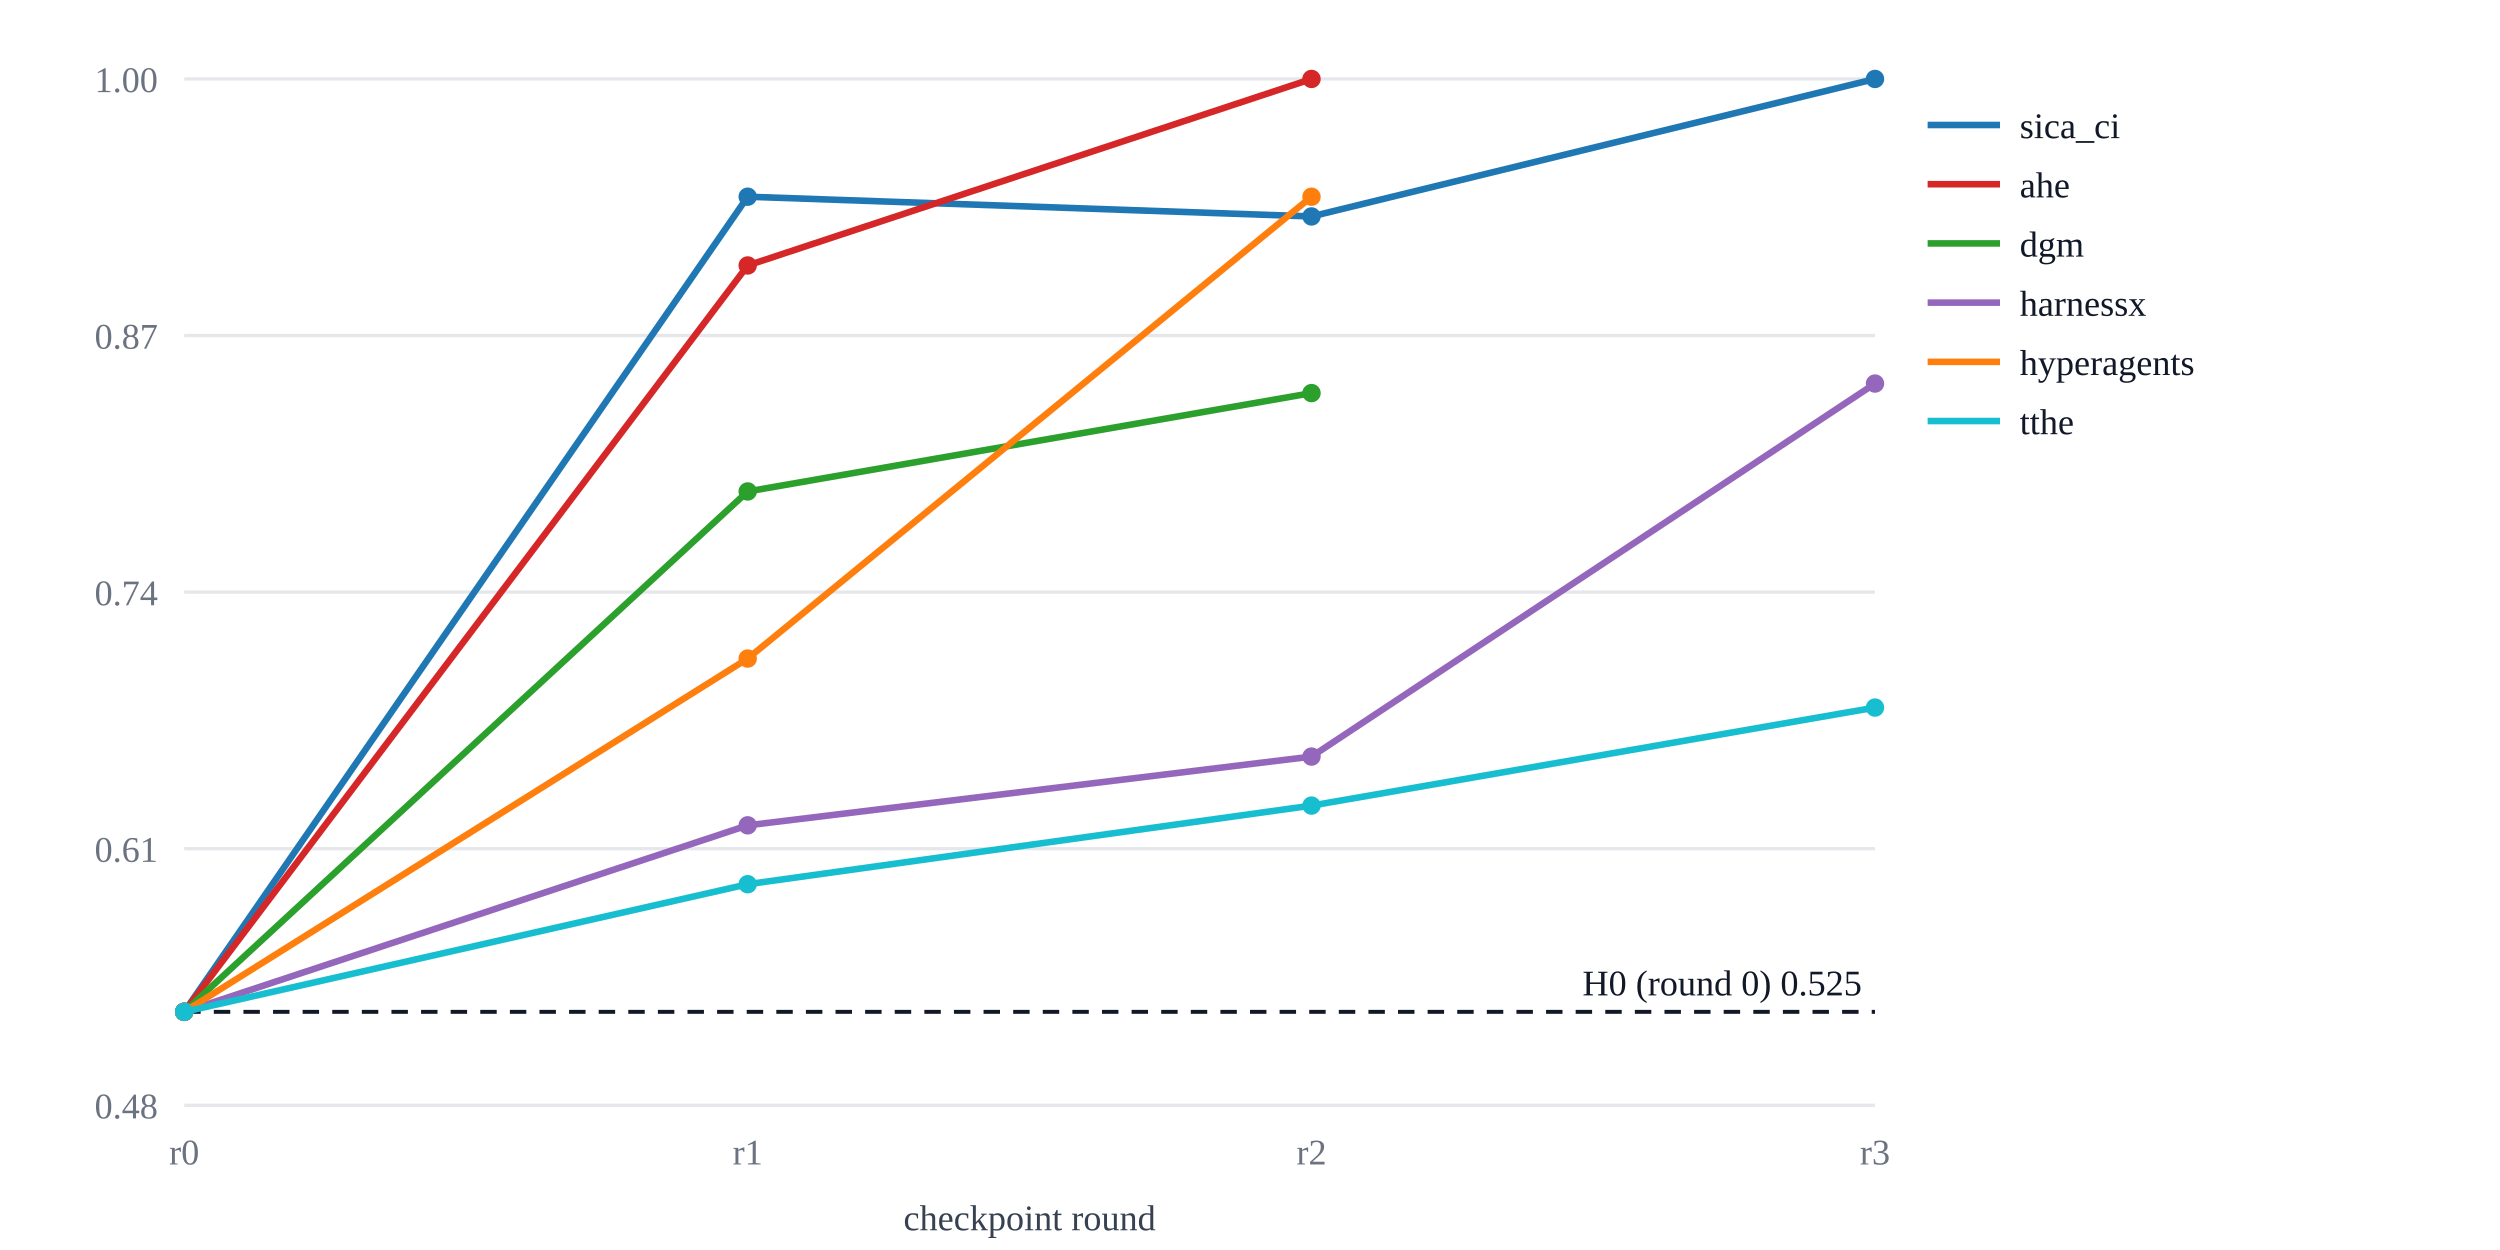
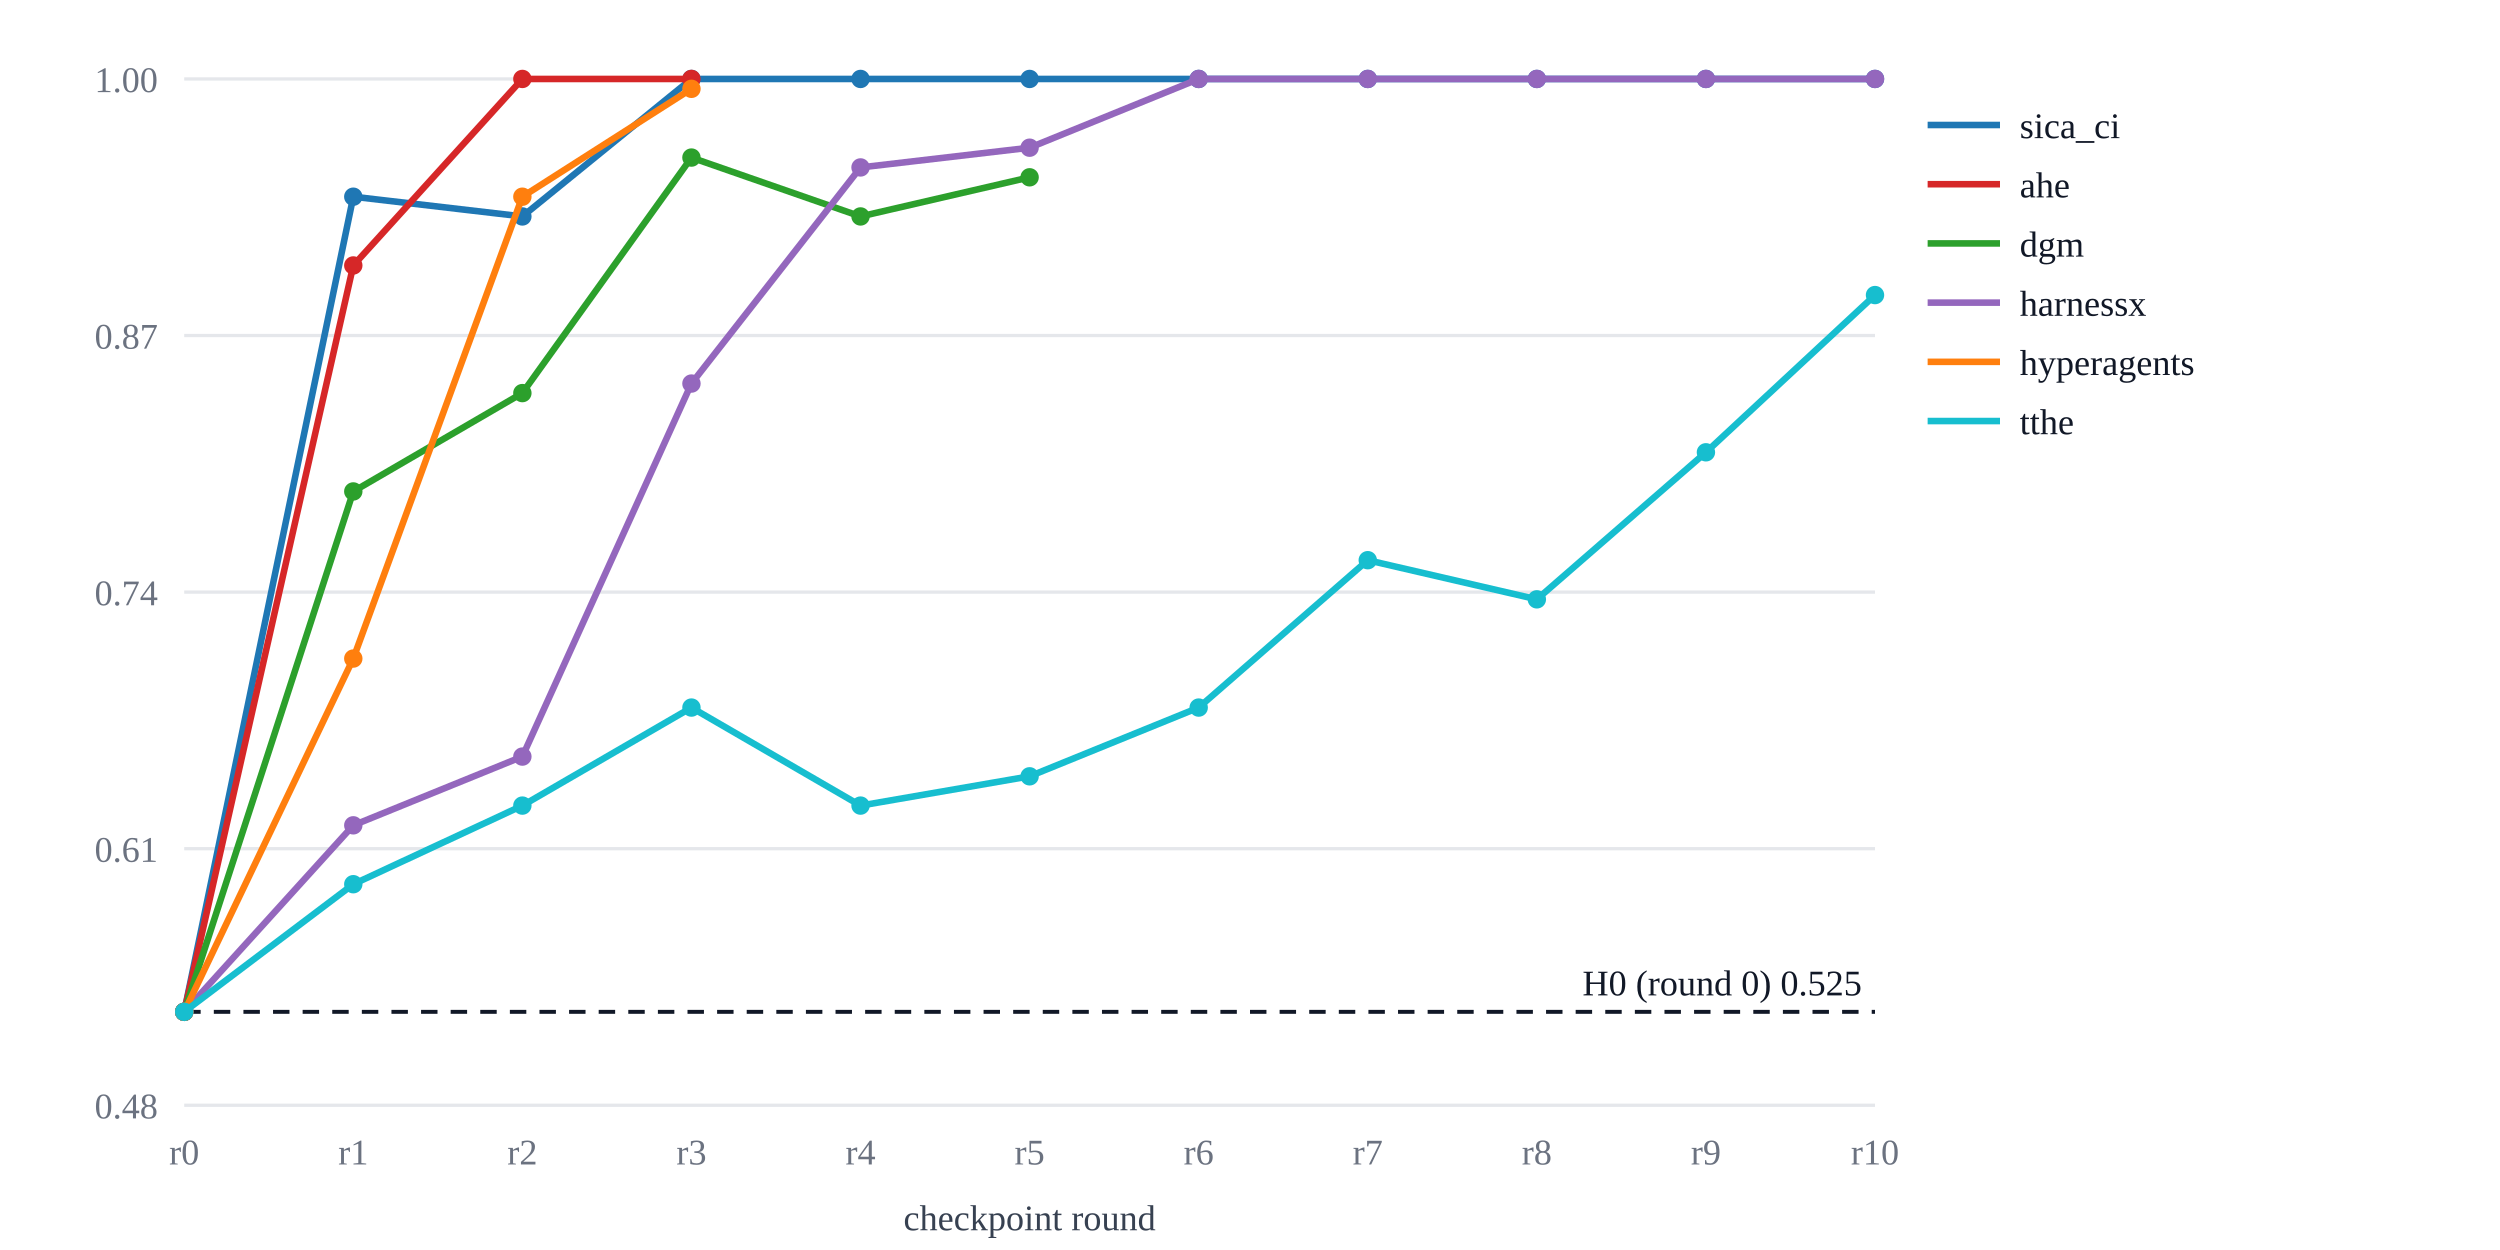
<svg xmlns="http://www.w3.org/2000/svg" width="760" height="380" viewBox="0 0 760 380" role="img" aria-label="Score by checkpoint round on valid_train">
  <rect width="760" height="380" fill="#ffffff" />
  <line x1="56" y1="336.0" x2="570" y2="336.0" stroke="#e5e7eb" stroke-width="1" />
  <text x="48" y="340.0" font-size="11" fill="#6b7280" text-anchor="end">0.48</text>
  <line x1="56" y1="258.0" x2="570" y2="258.0" stroke="#e5e7eb" stroke-width="1" />
  <text x="48" y="262.0" font-size="11" fill="#6b7280" text-anchor="end">0.61</text>
  <line x1="56" y1="180.0" x2="570" y2="180.0" stroke="#e5e7eb" stroke-width="1" />
  <text x="48" y="184.0" font-size="11" fill="#6b7280" text-anchor="end">0.74</text>
  <line x1="56" y1="102.0" x2="570" y2="102.0" stroke="#e5e7eb" stroke-width="1" />
  <text x="48" y="106.0" font-size="11" fill="#6b7280" text-anchor="end">0.87</text>
  <line x1="56" y1="24.0" x2="570" y2="24.0" stroke="#e5e7eb" stroke-width="1" />
  <text x="48" y="28.0" font-size="11" fill="#6b7280" text-anchor="end">1.00</text>
  <text x="56.0" y="354" font-size="11" fill="#6b7280" text-anchor="middle">r0</text>
-   <text x="227.3" y="354" font-size="11" fill="#6b7280" text-anchor="middle">r1</text>
-   <text x="398.7" y="354" font-size="11" fill="#6b7280" text-anchor="middle">r2</text>
-   <text x="570.0" y="354" font-size="11" fill="#6b7280" text-anchor="middle">r3</text>
+   <text x="107.4" y="354" font-size="11" fill="#6b7280" text-anchor="middle">r1</text>
+   <text x="158.8" y="354" font-size="11" fill="#6b7280" text-anchor="middle">r2</text>
+   <text x="210.2" y="354" font-size="11" fill="#6b7280" text-anchor="middle">r3</text>
+   <text x="261.6" y="354" font-size="11" fill="#6b7280" text-anchor="middle">r4</text>
+   <text x="313.0" y="354" font-size="11" fill="#6b7280" text-anchor="middle">r5</text>
+   <text x="364.4" y="354" font-size="11" fill="#6b7280" text-anchor="middle">r6</text>
+   <text x="415.8" y="354" font-size="11" fill="#6b7280" text-anchor="middle">r7</text>
+   <text x="467.2" y="354" font-size="11" fill="#6b7280" text-anchor="middle">r8</text>
+   <text x="518.6" y="354" font-size="11" fill="#6b7280" text-anchor="middle">r9</text>
+   <text x="570.0" y="354" font-size="11" fill="#6b7280" text-anchor="middle">r10</text>
  <line x1="56" y1="307.6" x2="570" y2="307.6" stroke="#111827" stroke-width="1.2" stroke-dasharray="5 4" />
  <text x="566" y="302.6" font-size="11" fill="#111827" text-anchor="end">H0 (round 0) 0.525</text>
  <g data-method-line="sica_ci">
-     <path d="M56.0,307.6 L227.3,59.8 L398.7,65.8 L570.0,24.0" fill="none" stroke="#1f77b4" stroke-width="2" />
+     <path d="M56.0,307.6 L107.4,59.8 L158.8,65.8 L210.2,24.0 L261.6,24.0 L313.0,24.0 L364.4,24.0 L415.8,24.0 L467.2,24.0 L518.6,24.0 L570.0,24.0" fill="none" stroke="#1f77b4" stroke-width="2" />
    <circle cx="56.0" cy="307.6" r="2.8" fill="#1f77b4" />
-     <circle cx="227.3" cy="59.8" r="2.8" fill="#1f77b4" />
-     <circle cx="398.7" cy="65.8" r="2.8" fill="#1f77b4" />
+     <circle cx="107.4" cy="59.8" r="2.8" fill="#1f77b4" />
+     <circle cx="158.8" cy="65.8" r="2.8" fill="#1f77b4" />
+     <circle cx="210.2" cy="24.0" r="2.8" fill="#1f77b4" />
+     <circle cx="261.6" cy="24.0" r="2.8" fill="#1f77b4" />
+     <circle cx="313.0" cy="24.0" r="2.8" fill="#1f77b4" />
+     <circle cx="364.4" cy="24.0" r="2.8" fill="#1f77b4" />
+     <circle cx="415.8" cy="24.0" r="2.8" fill="#1f77b4" />
+     <circle cx="467.2" cy="24.0" r="2.8" fill="#1f77b4" />
+     <circle cx="518.6" cy="24.0" r="2.8" fill="#1f77b4" />
    <circle cx="570.0" cy="24.0" r="2.8" fill="#1f77b4" />
    <line x1="586" y1="38" x2="608" y2="38" stroke="#1f77b4" stroke-width="2" />
    <text x="614" y="42" font-size="11" fill="#111827">sica_ci</text>
  </g>
  <g data-method-line="ahe">
-     <path d="M56.0,307.6 L227.3,80.7 L398.7,24.0" fill="none" stroke="#d62728" stroke-width="2" />
+     <path d="M56.0,307.6 L107.4,80.7 L158.8,24.0 L210.2,24.0" fill="none" stroke="#d62728" stroke-width="2" />
    <circle cx="56.0" cy="307.6" r="2.8" fill="#d62728" />
-     <circle cx="227.3" cy="80.7" r="2.8" fill="#d62728" />
-     <circle cx="398.7" cy="24.0" r="2.8" fill="#d62728" />
+     <circle cx="107.4" cy="80.7" r="2.8" fill="#d62728" />
+     <circle cx="158.8" cy="24.0" r="2.8" fill="#d62728" />
+     <circle cx="210.2" cy="24.0" r="2.8" fill="#d62728" />
    <line x1="586" y1="56" x2="608" y2="56" stroke="#d62728" stroke-width="2" />
    <text x="614" y="60" font-size="11" fill="#111827">ahe</text>
  </g>
  <g data-method-line="dgm">
-     <path d="M56.0,307.6 L227.3,149.4 L398.7,119.5" fill="none" stroke="#2ca02c" stroke-width="2" />
+     <path d="M56.0,307.6 L107.4,149.4 L158.8,119.5 L210.2,47.9 L261.6,65.8 L313.0,53.9" fill="none" stroke="#2ca02c" stroke-width="2" />
    <circle cx="56.0" cy="307.6" r="2.8" fill="#2ca02c" />
-     <circle cx="227.3" cy="149.4" r="2.8" fill="#2ca02c" />
-     <circle cx="398.7" cy="119.5" r="2.8" fill="#2ca02c" />
+     <circle cx="107.4" cy="149.4" r="2.8" fill="#2ca02c" />
+     <circle cx="158.8" cy="119.5" r="2.8" fill="#2ca02c" />
+     <circle cx="210.2" cy="47.9" r="2.8" fill="#2ca02c" />
+     <circle cx="261.6" cy="65.8" r="2.8" fill="#2ca02c" />
+     <circle cx="313.0" cy="53.9" r="2.8" fill="#2ca02c" />
    <line x1="586" y1="74" x2="608" y2="74" stroke="#2ca02c" stroke-width="2" />
    <text x="614" y="78" font-size="11" fill="#111827">dgm</text>
  </g>
  <g data-method-line="harnessx">
-     <path d="M56.0,307.6 L227.3,250.9 L398.7,230.0 L570.0,116.6" fill="none" stroke="#9467bd" stroke-width="2" />
+     <path d="M56.0,307.6 L107.4,250.9 L158.8,230.0 L210.2,116.6 L261.6,50.9 L313.0,44.9 L364.4,24.0 L415.8,24.0 L467.2,24.0 L518.6,24.0 L570.0,24.0" fill="none" stroke="#9467bd" stroke-width="2" />
    <circle cx="56.0" cy="307.6" r="2.8" fill="#9467bd" />
-     <circle cx="227.3" cy="250.9" r="2.8" fill="#9467bd" />
-     <circle cx="398.7" cy="230.0" r="2.8" fill="#9467bd" />
-     <circle cx="570.0" cy="116.6" r="2.8" fill="#9467bd" />
+     <circle cx="107.4" cy="250.9" r="2.8" fill="#9467bd" />
+     <circle cx="158.8" cy="230.0" r="2.8" fill="#9467bd" />
+     <circle cx="210.2" cy="116.6" r="2.8" fill="#9467bd" />
+     <circle cx="261.6" cy="50.9" r="2.8" fill="#9467bd" />
+     <circle cx="313.0" cy="44.9" r="2.8" fill="#9467bd" />
+     <circle cx="364.4" cy="24.0" r="2.8" fill="#9467bd" />
+     <circle cx="415.8" cy="24.0" r="2.8" fill="#9467bd" />
+     <circle cx="467.2" cy="24.0" r="2.8" fill="#9467bd" />
+     <circle cx="518.6" cy="24.0" r="2.8" fill="#9467bd" />
+     <circle cx="570.0" cy="24.0" r="2.8" fill="#9467bd" />
    <line x1="586" y1="92" x2="608" y2="92" stroke="#9467bd" stroke-width="2" />
    <text x="614" y="96" font-size="11" fill="#111827">harnessx</text>
  </g>
  <g data-method-line="hyperagents">
-     <path d="M56.0,307.6 L227.3,200.2 L398.7,59.8" fill="none" stroke="#ff7f0e" stroke-width="2" />
+     <path d="M56.0,307.6 L107.4,200.2 L158.8,59.8 L210.2,27.0" fill="none" stroke="#ff7f0e" stroke-width="2" />
    <circle cx="56.0" cy="307.6" r="2.8" fill="#ff7f0e" />
-     <circle cx="227.3" cy="200.2" r="2.8" fill="#ff7f0e" />
-     <circle cx="398.7" cy="59.8" r="2.8" fill="#ff7f0e" />
+     <circle cx="107.4" cy="200.2" r="2.8" fill="#ff7f0e" />
+     <circle cx="158.8" cy="59.8" r="2.8" fill="#ff7f0e" />
+     <circle cx="210.2" cy="27.0" r="2.8" fill="#ff7f0e" />
    <line x1="586" y1="110" x2="608" y2="110" stroke="#ff7f0e" stroke-width="2" />
    <text x="614" y="114" font-size="11" fill="#111827">hyperagents</text>
  </g>
  <g data-method-line="tthe">
-     <path d="M56.0,307.6 L227.3,268.8 L398.7,244.9 L570.0,215.1" fill="none" stroke="#17becf" stroke-width="2" />
+     <path d="M56.0,307.6 L107.4,268.8 L158.8,244.9 L210.2,215.1 L261.6,244.9 L313.0,236.0 L364.4,215.1 L415.8,170.3 L467.2,182.2 L518.6,137.5 L570.0,89.7" fill="none" stroke="#17becf" stroke-width="2" />
    <circle cx="56.0" cy="307.6" r="2.8" fill="#17becf" />
-     <circle cx="227.3" cy="268.8" r="2.8" fill="#17becf" />
-     <circle cx="398.7" cy="244.9" r="2.8" fill="#17becf" />
-     <circle cx="570.0" cy="215.1" r="2.8" fill="#17becf" />
+     <circle cx="107.4" cy="268.8" r="2.8" fill="#17becf" />
+     <circle cx="158.8" cy="244.9" r="2.8" fill="#17becf" />
+     <circle cx="210.2" cy="215.1" r="2.8" fill="#17becf" />
+     <circle cx="261.6" cy="244.9" r="2.8" fill="#17becf" />
+     <circle cx="313.0" cy="236.0" r="2.8" fill="#17becf" />
+     <circle cx="364.4" cy="215.1" r="2.8" fill="#17becf" />
+     <circle cx="415.8" cy="170.3" r="2.8" fill="#17becf" />
+     <circle cx="467.2" cy="182.2" r="2.8" fill="#17becf" />
+     <circle cx="518.6" cy="137.5" r="2.8" fill="#17becf" />
+     <circle cx="570.0" cy="89.7" r="2.8" fill="#17becf" />
    <line x1="586" y1="128" x2="608" y2="128" stroke="#17becf" stroke-width="2" />
    <text x="614" y="132" font-size="11" fill="#111827">tthe</text>
  </g>
  <text x="313" y="374" font-size="11" fill="#374151" text-anchor="middle">checkpoint round</text>
</svg>
